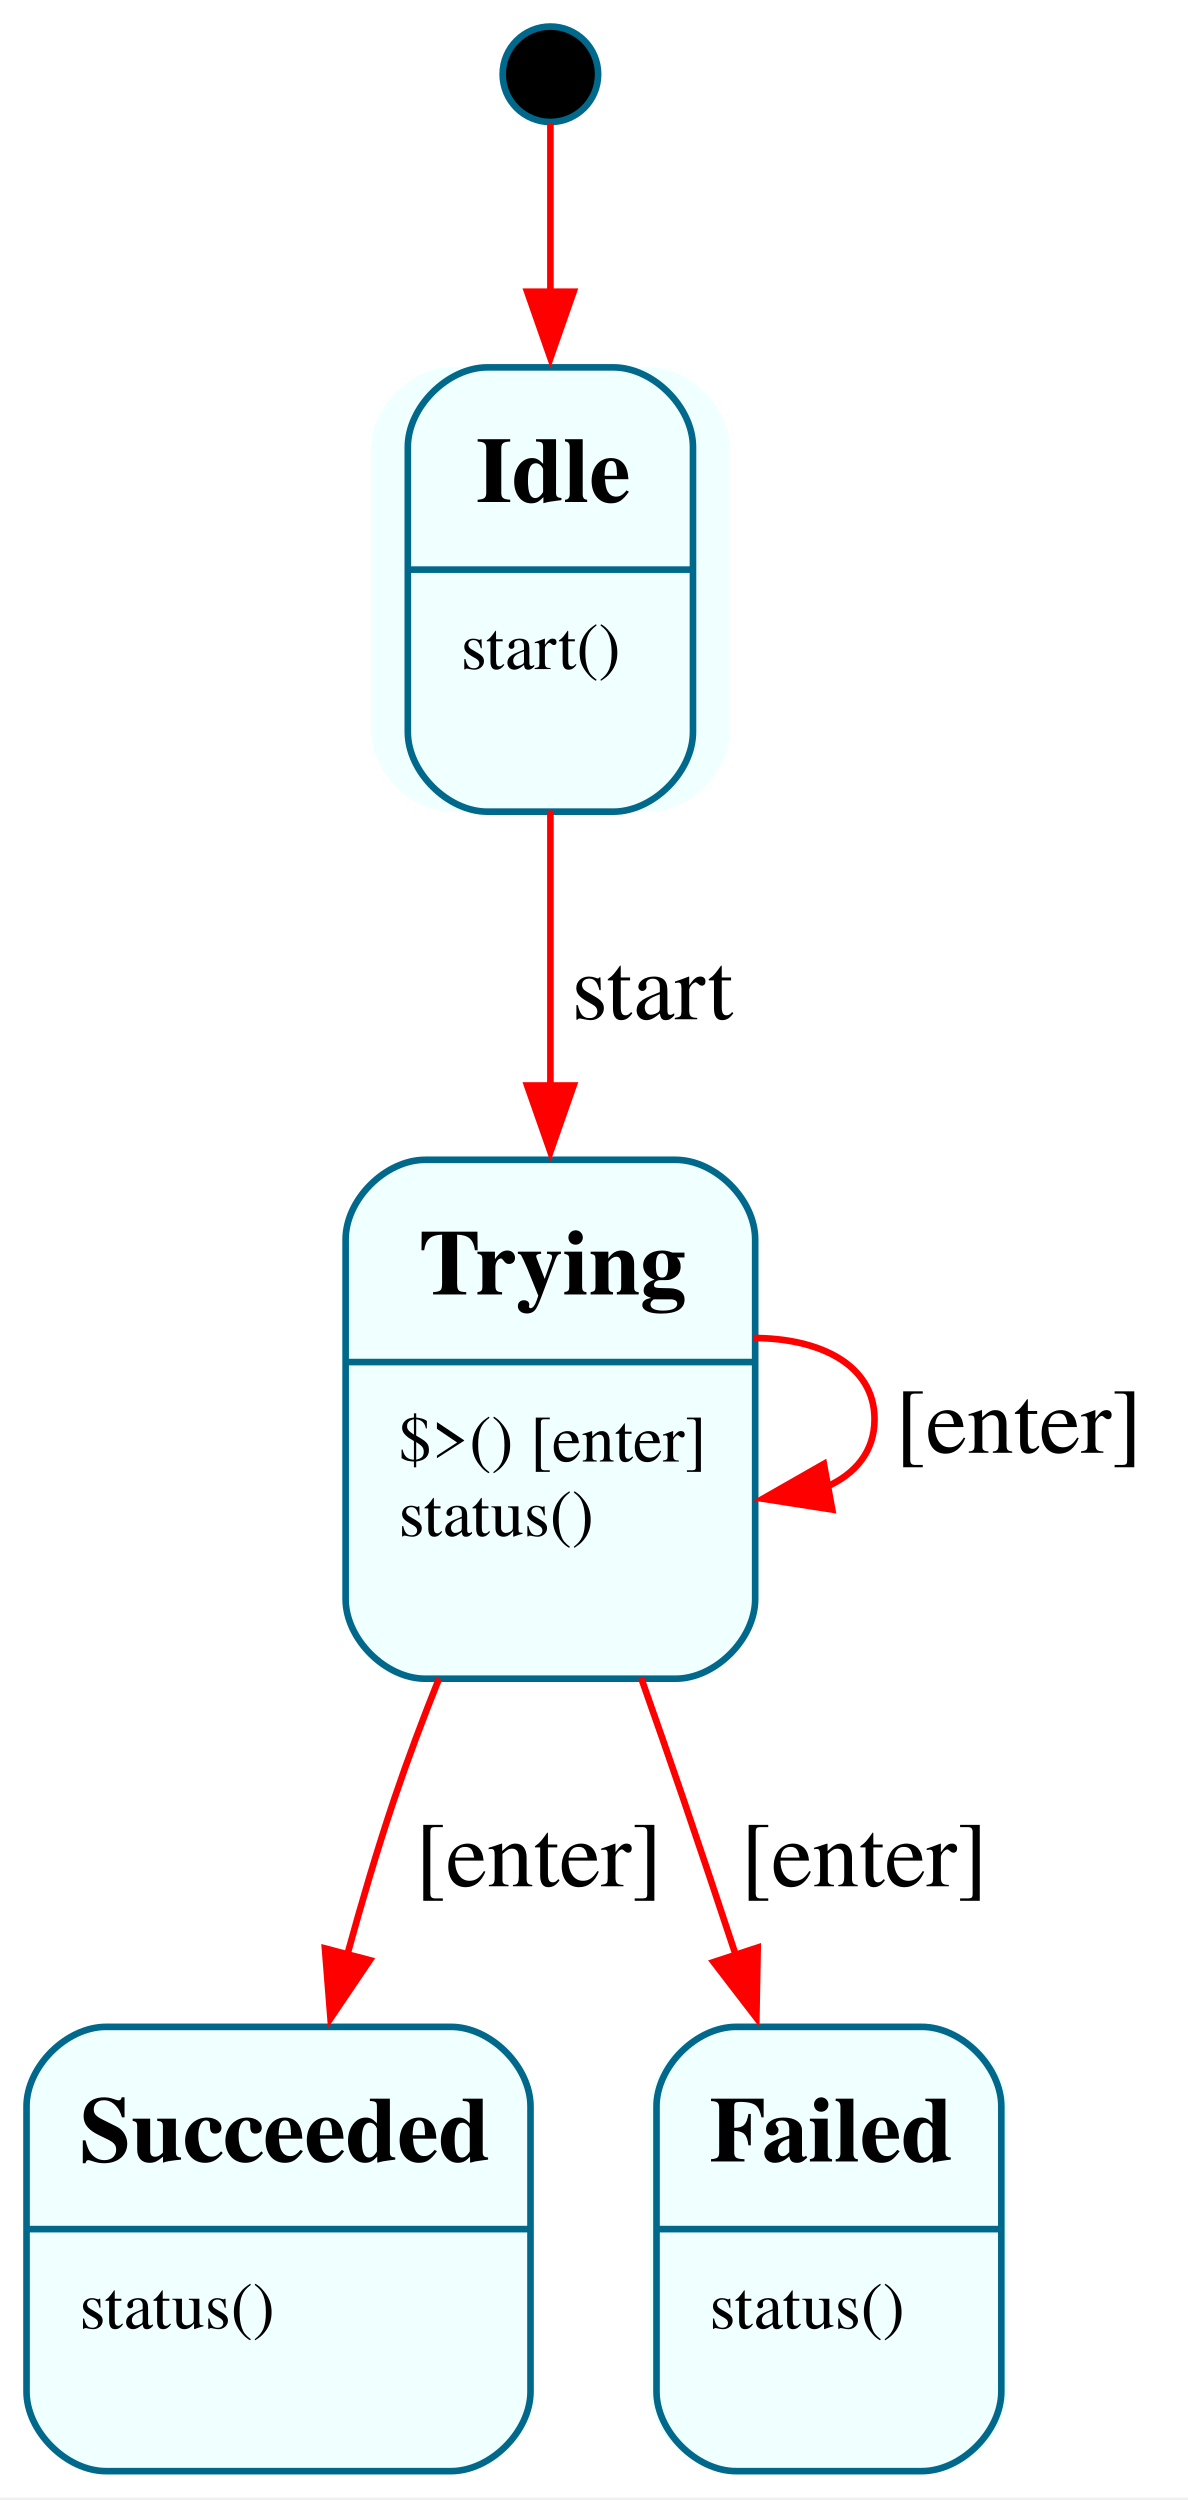
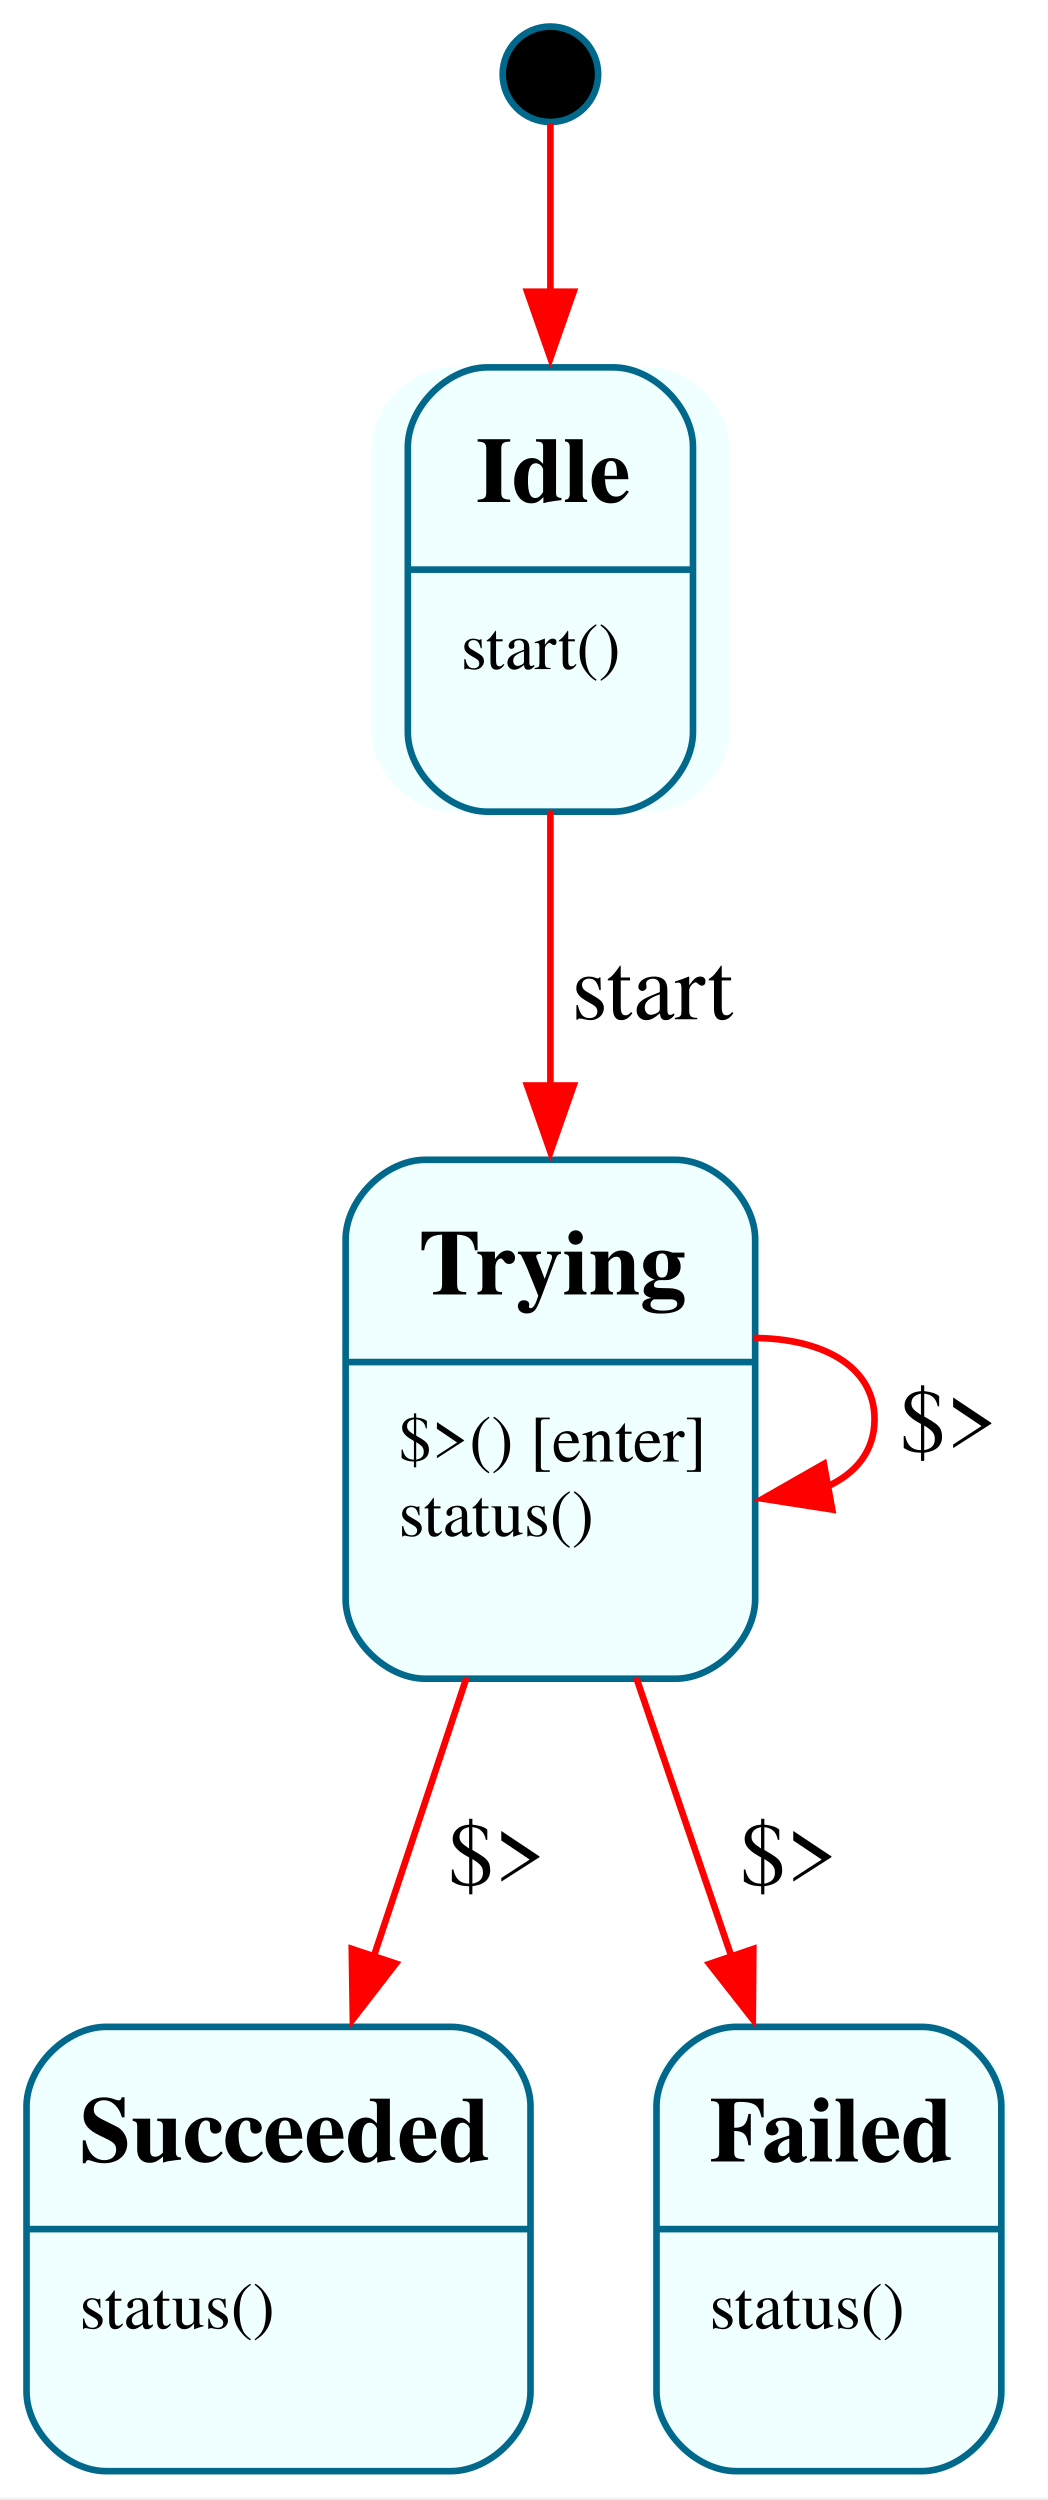
- <svg xmlns="http://www.w3.org/2000/svg" width="179pt" height="377pt" viewBox="0.00 0.00 179.00 377.00">
+ <svg xmlns="http://www.w3.org/2000/svg" width="158pt" height="377pt" viewBox="0.00 0.00 158.00 377.00">
  <g id="graph0" class="graph" transform="scale(1 1) rotate(0) translate(4 372.65)">
-     <polygon fill="white" stroke="none" points="-4,4 -4,-372.65 175.38,-372.65 175.38,4 -4,4" />
+     <polygon fill="white" stroke="none" points="-4,4 -4,-372.65 154.38,-372.65 154.38,4 -4,4" />
    <g id="node1" class="node">
      <ellipse fill="black" stroke="#00688b" cx="79" cy="-361.45" rx="7.2" ry="7.2" />
    </g>
    <g id="node2" class="node">
      <path fill="azure" stroke="none" d="M94,-317.25C94,-317.25 64,-317.25 64,-317.25 58,-317.25 52,-311.25 52,-305.25 52,-305.25 52,-262.25 52,-262.25 52,-256.25 58,-250.25 64,-250.25 64,-250.25 94,-250.25 94,-250.25 100,-250.25 106,-256.25 106,-262.25 106,-262.25 106,-305.25 106,-305.25 106,-311.25 100,-317.25 94,-317.25" />
      <text xml:space="preserve" text-anchor="start" x="67.75" y="-296.95" font-family="Times,serif" font-weight="bold" font-size="14.00">Idle</text>
      <text xml:space="preserve" text-anchor="start" x="65.5" y="-271.75" font-family="Times,serif" font-size="10.00">start()</text>
      <text xml:space="preserve" text-anchor="start" x="65.5" y="-260.5" font-family="Times,serif" font-size="10.00">            </text>
      <polygon fill="#00688b" stroke="#00688b" points="57.5,-286.75 57.5,-286.75 100.5,-286.75 100.5,-286.75 57.5,-286.75" />
      <path fill="none" stroke="#00688b" d="M69.5,-250.25C69.5,-250.25 88.5,-250.25 88.5,-250.25 94.5,-250.25 100.5,-256.25 100.5,-262.25 100.5,-262.25 100.5,-305.25 100.5,-305.25 100.5,-311.25 94.5,-317.25 88.5,-317.25 88.5,-317.25 69.5,-317.25 69.5,-317.25 63.5,-317.25 57.5,-311.25 57.5,-305.25 57.5,-305.25 57.5,-262.25 57.5,-262.25 57.5,-256.25 63.5,-250.25 69.5,-250.25" />
    </g>
    <g id="edge1" class="edge">
      <path fill="none" stroke="red" d="M79,-354C79,-348.02 79,-338.57 79,-328.55" />
      <polygon fill="red" stroke="red" points="82.5,-328.66 79,-318.66 75.5,-328.66 82.5,-328.66" />
    </g>
    <g id="node3" class="node">
      <path fill="azure" stroke="none" d="M97.88,-197.75C97.88,-197.75 60.12,-197.75 60.12,-197.75 54.12,-197.75 48.12,-191.75 48.12,-185.75 48.12,-185.75 48.12,-131.5 48.12,-131.5 48.12,-125.5 54.12,-119.5 60.12,-119.5 60.12,-119.5 97.88,-119.5 97.88,-119.5 103.88,-119.5 109.88,-125.5 109.88,-131.5 109.88,-131.5 109.88,-185.75 109.88,-185.75 109.88,-191.75 103.88,-197.75 97.88,-197.75" />
      <text xml:space="preserve" text-anchor="start" x="59.12" y="-177.45" font-family="Times,serif" font-weight="bold" font-size="14.00">Trying</text>
      <text xml:space="preserve" text-anchor="start" x="56.12" y="-152.25" font-family="Times,serif" font-size="10.00">$&gt;() [enter]</text>
      <text xml:space="preserve" text-anchor="start" x="56.12" y="-141" font-family="Times,serif" font-size="10.00">status()</text>
      <text xml:space="preserve" text-anchor="start" x="65.5" y="-129.75" font-family="Times,serif" font-size="10.00">            </text>
      <polygon fill="#00688b" stroke="#00688b" points="48.12,-167.25 48.12,-167.25 109.88,-167.25 109.88,-167.25 48.12,-167.25" />
      <path fill="none" stroke="#00688b" d="M60.12,-119.5C60.12,-119.5 97.88,-119.5 97.88,-119.5 103.88,-119.5 109.88,-125.5 109.88,-131.5 109.88,-131.5 109.88,-185.75 109.88,-185.75 109.88,-191.75 103.88,-197.75 97.88,-197.75 97.88,-197.75 60.12,-197.75 60.12,-197.75 54.12,-197.75 48.12,-191.75 48.12,-185.75 48.12,-185.75 48.12,-131.5 48.12,-131.5 48.12,-125.5 54.12,-119.5 60.12,-119.5" />
    </g>
    <g id="edge2" class="edge">
      <path fill="none" stroke="red" d="M79,-250.4C79,-237.71 79,-222.86 79,-208.89" />
      <polygon fill="red" stroke="red" points="82.5,-208.95 79,-198.95 75.5,-208.95 82.5,-208.95" />
      <text xml:space="preserve" text-anchor="middle" x="94.38" y="-218.95" font-family="Times,serif" font-size="14.00"> start </text>
    </g>
    <g id="edge5" class="edge">
      <path fill="none" stroke="red" d="M109.55,-170.88C119.73,-170.88 127.88,-166.8 127.88,-158.62 127.88,-153.77 125,-150.36 120.54,-148.39" />
      <polygon fill="red" stroke="red" points="121.5,-145.01 111.04,-146.64 120.24,-151.89 121.5,-145.01" />
-       <text xml:space="preserve" text-anchor="middle" x="149.62" y="-153.57" font-family="Times,serif" font-size="14.00"> [enter] </text>
+       <text xml:space="preserve" text-anchor="middle" x="139.12" y="-153.57" font-family="Times,serif" font-size="14.00"> $&gt; </text>
    </g>
    <g id="node4" class="node">
      <path fill="azure" stroke="none" d="M64,-67C64,-67 12,-67 12,-67 6,-67 0,-61 0,-55 0,-55 0,-12 0,-12 0,-6 6,0 12,0 12,0 64,0 64,0 70,0 76,-6 76,-12 76,-12 76,-55 76,-55 76,-61 70,-67 64,-67" />
      <text xml:space="preserve" text-anchor="start" x="8" y="-46.7" font-family="Times,serif" font-weight="bold" font-size="14.00">Succeeded</text>
      <text xml:space="preserve" text-anchor="start" x="8" y="-21.5" font-family="Times,serif" font-size="10.00">status()</text>
      <text xml:space="preserve" text-anchor="start" x="9.12" y="-10.25" font-family="Times,serif" font-size="10.00">            </text>
      <polygon fill="#00688b" stroke="#00688b" points="0,-36.5 0,-36.5 76,-36.5 76,-36.5 0,-36.5" />
      <path fill="none" stroke="#00688b" d="M12,0C12,0 64,0 64,0 70,0 76,-6 76,-12 76,-12 76,-55 76,-55 76,-61 70,-67 64,-67 64,-67 12,-67 12,-67 6,-67 0,-61 0,-55 0,-55 0,-12 0,-12 0,-6 6,0 12,0" />
    </g>
    <g id="edge3" class="edge">
-       <path fill="none" stroke="red" d="M62.22,-119.56C59.82,-113.57 57.5,-107.4 55.5,-101.5 52.94,-93.91 50.52,-85.74 48.35,-77.8" />
-       <polygon fill="red" stroke="red" points="51.77,-77.05 45.84,-68.27 45,-78.83 51.77,-77.05" />
-       <text xml:space="preserve" text-anchor="middle" x="77.25" y="-88.2" font-family="Times,serif" font-size="14.00"> [enter] </text>
+       <path fill="none" stroke="red" d="M66.36,-119.68C61.91,-106.3 56.87,-91.16 52.29,-77.4" />
+       <polygon fill="red" stroke="red" points="55.69,-76.54 49.21,-68.15 49.05,-78.75 55.69,-76.54" />
+       <text xml:space="preserve" text-anchor="middle" x="70.98" y="-88.2" font-family="Times,serif" font-size="14.00"> $&gt; </text>
    </g>
    <g id="node5" class="node">
      <path fill="azure" stroke="none" d="M136,-67C136,-67 106,-67 106,-67 100,-67 94,-61 94,-55 94,-55 94,-12 94,-12 94,-6 100,0 106,0 106,0 136,0 136,0 142,0 148,-6 148,-12 148,-12 148,-55 148,-55 148,-61 142,-67 136,-67" />
      <text xml:space="preserve" text-anchor="start" x="103" y="-46.7" font-family="Times,serif" font-weight="bold" font-size="14.00">Failed</text>
      <text xml:space="preserve" text-anchor="start" x="103" y="-21.5" font-family="Times,serif" font-size="10.00">status()</text>
      <text xml:space="preserve" text-anchor="start" x="104.12" y="-10.25" font-family="Times,serif" font-size="10.00">            </text>
      <polygon fill="#00688b" stroke="#00688b" points="95,-36.5 95,-36.5 147,-36.5 147,-36.5 95,-36.5" />
      <path fill="none" stroke="#00688b" d="M107,0C107,0 135,0 135,0 141,0 147,-6 147,-12 147,-12 147,-55 147,-55 147,-61 141,-67 135,-67 135,-67 107,-67 107,-67 101,-67 95,-61 95,-55 95,-55 95,-12 95,-12 95,-6 101,0 107,0" />
    </g>
    <g id="edge4" class="edge">
-       <path fill="none" stroke="red" d="M92.68,-119.63C94.82,-113.57 96.99,-107.37 99,-101.5 101.61,-93.86 104.34,-85.72 106.95,-77.83" />
-       <polygon fill="red" stroke="red" points="110.26,-78.96 110.06,-68.37 103.61,-76.77 110.26,-78.96" />
-       <text xml:space="preserve" text-anchor="middle" x="126.32" y="-88.2" font-family="Times,serif" font-size="14.00"> [enter] </text>
+       <path fill="none" stroke="red" d="M91.94,-119.68C96.51,-106.3 101.67,-91.16 106.37,-77.4" />
+       <polygon fill="red" stroke="red" points="109.6,-78.75 109.52,-68.15 102.98,-76.49 109.6,-78.75" />
+       <text xml:space="preserve" text-anchor="middle" x="115.01" y="-88.2" font-family="Times,serif" font-size="14.00"> $&gt; </text>
    </g>
  </g>
</svg>
